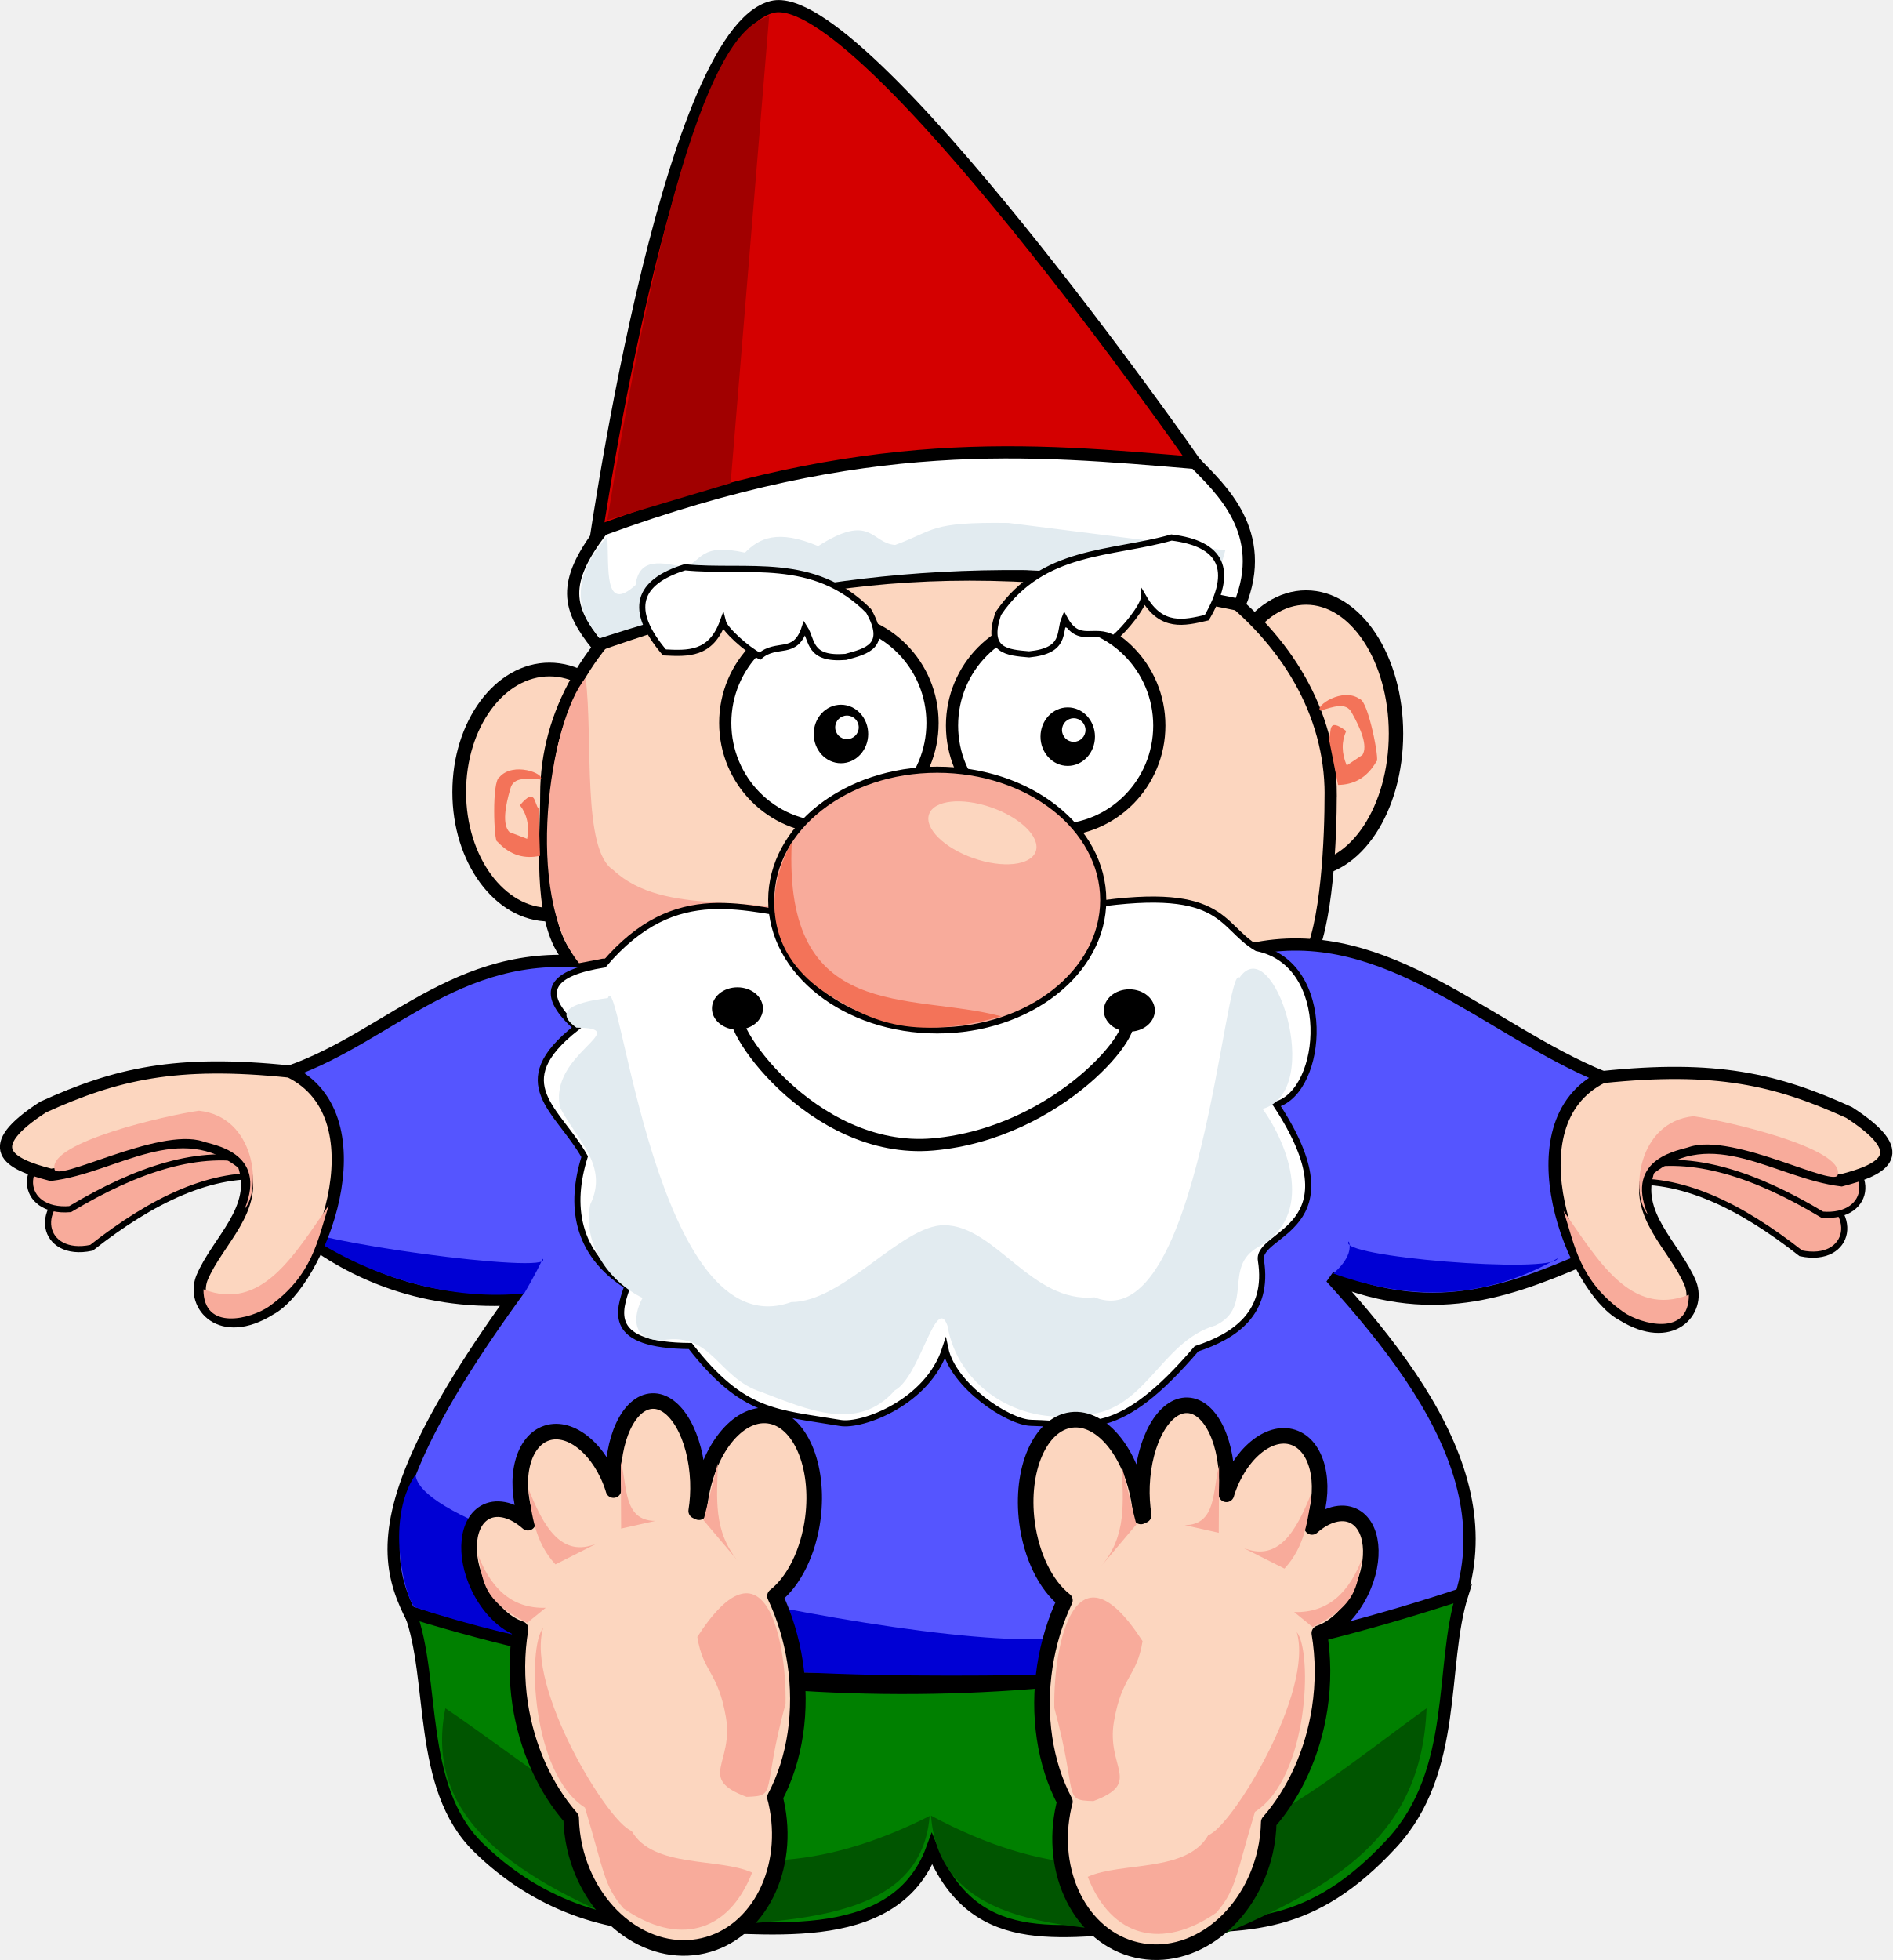
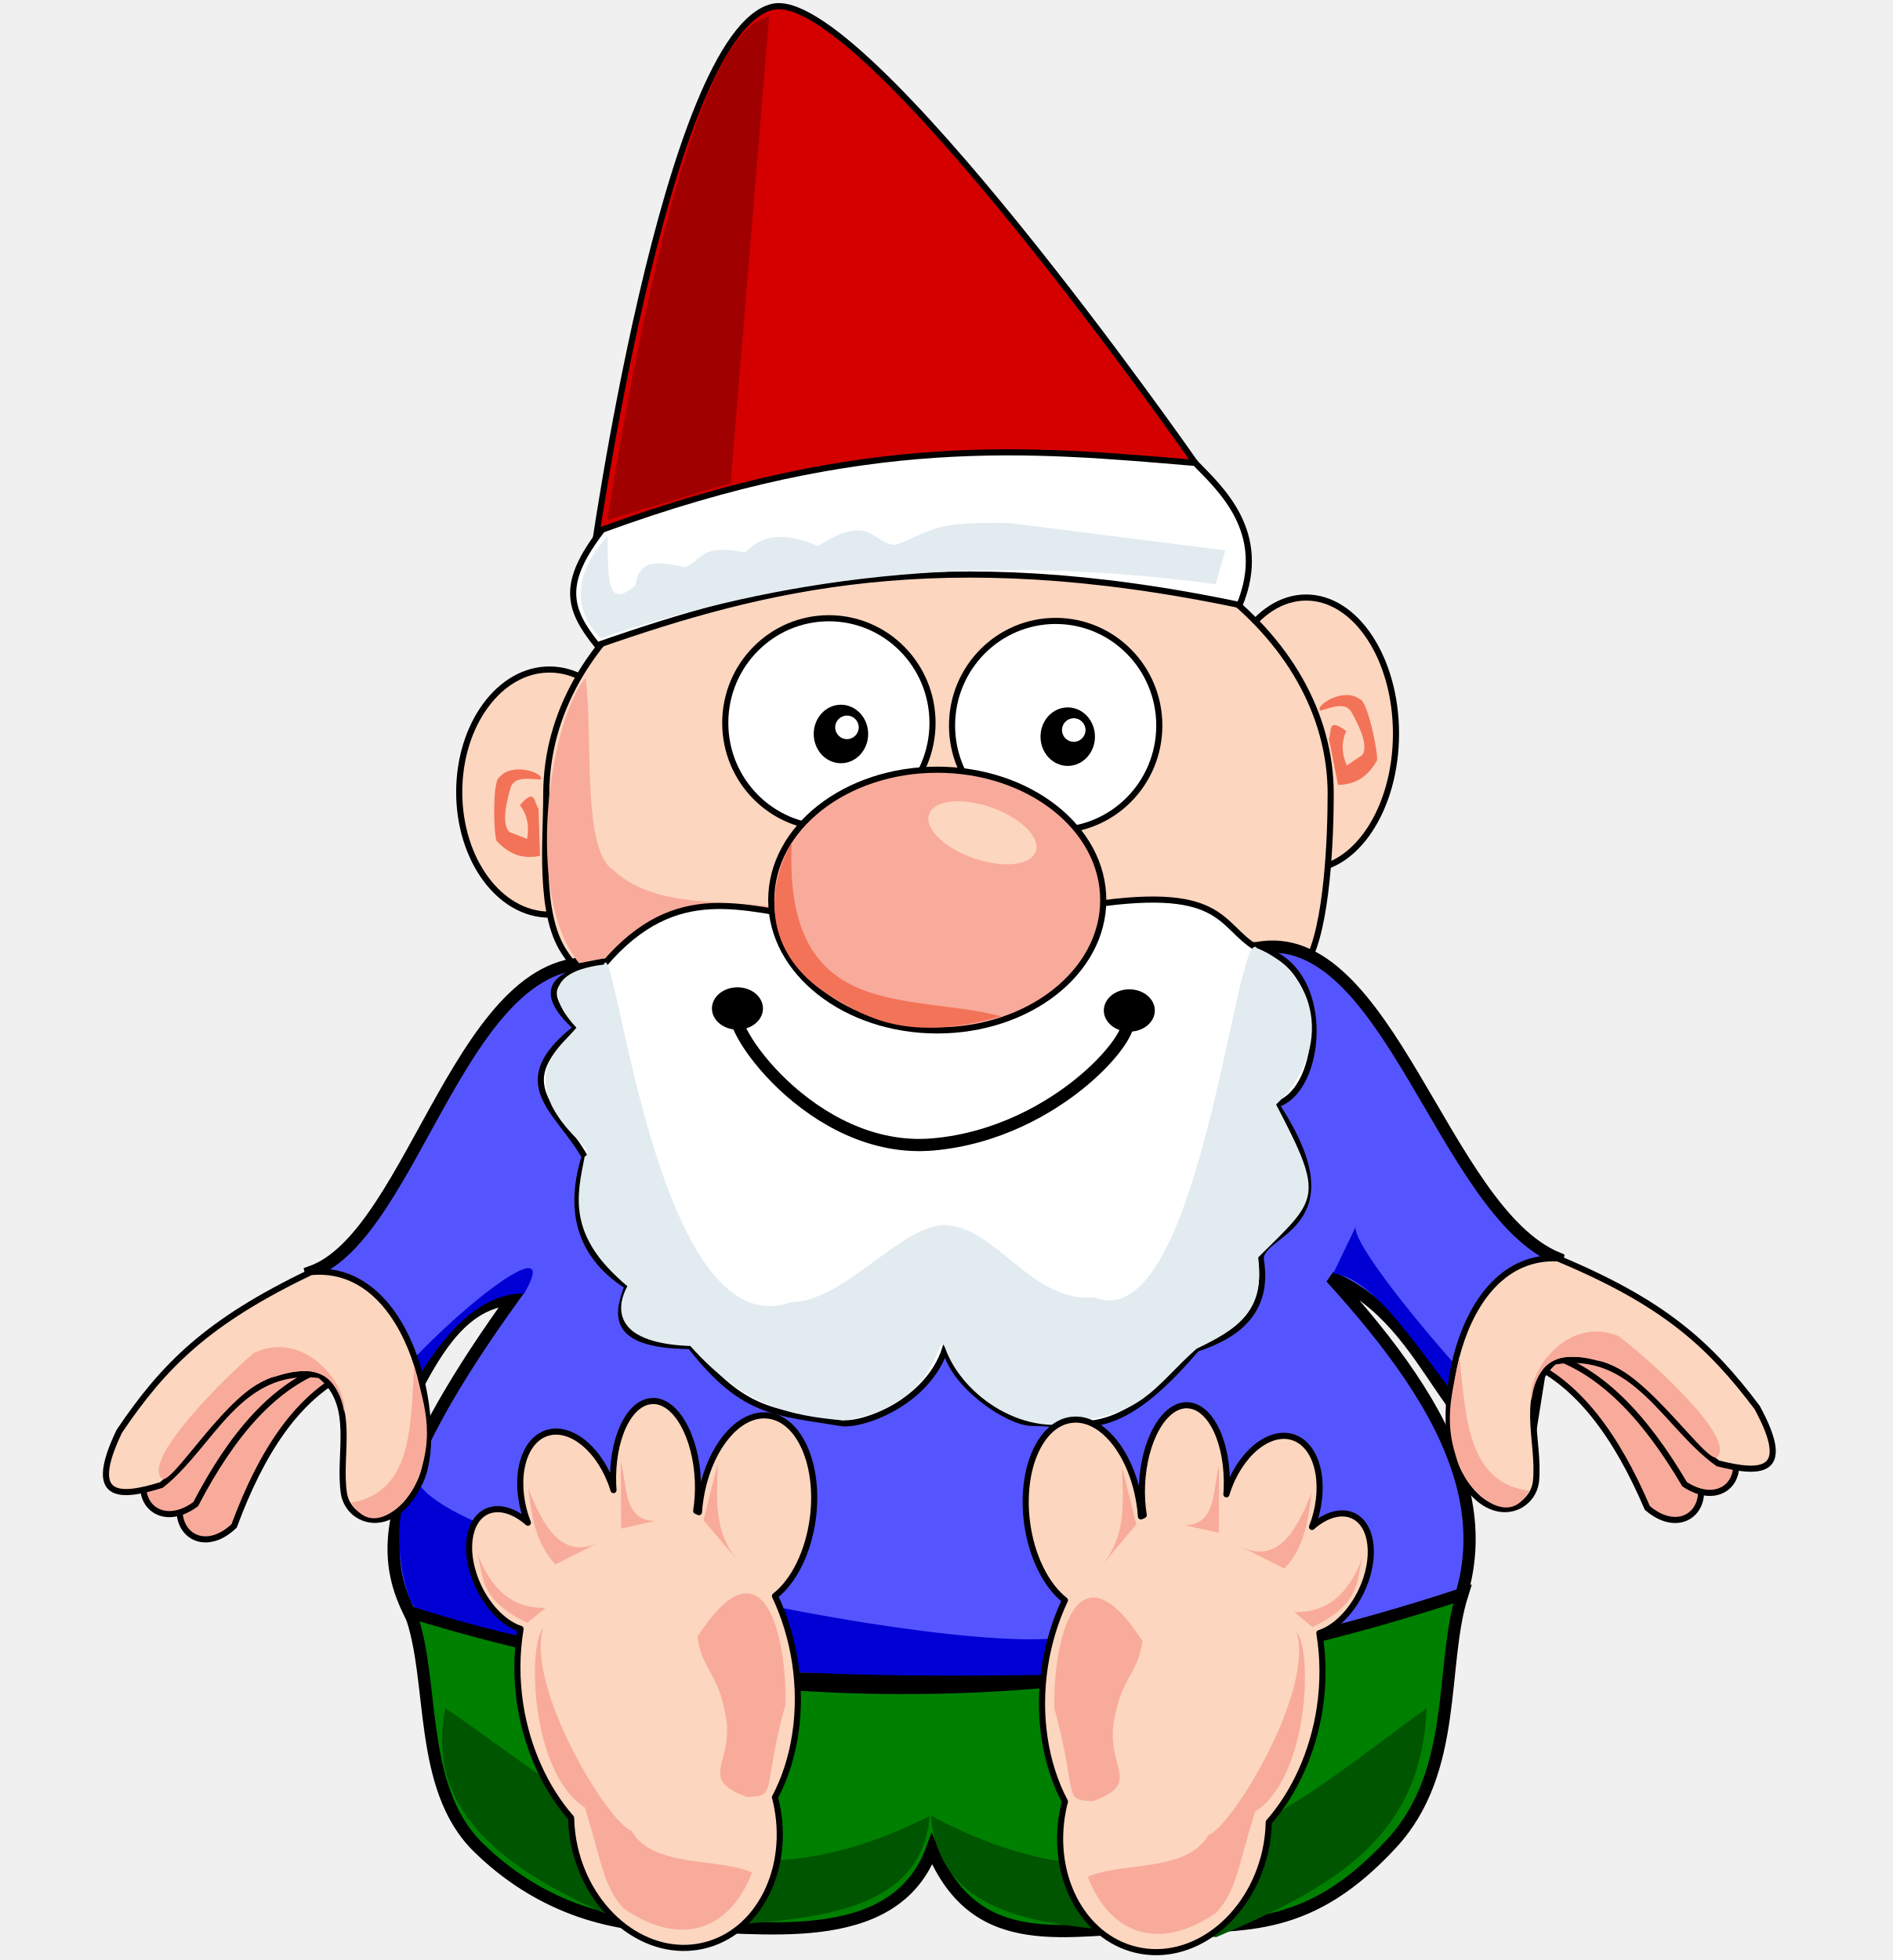
<svg xmlns="http://www.w3.org/2000/svg" width="310.155" height="321.189" viewBox="0 0 82.062 84.981" version="1.1" id="svg8260">
  <defs id="defs8254" />
  <g id="layer1" transform="translate(-8.639531,-8.823512)">
-     <ellipse ry="5.9" rx="3.897" cy="40.631" cx="65.281" id="ellipse7799" style="opacity:1;fill:#fcd6bf;fill-opacity:1;stroke:#000000;stroke-width:0.625;stroke-linecap:round;stroke-miterlimit:4;stroke-dasharray:none;stroke-dashoffset:0;stroke-opacity:1;paint-order:markers fill stroke" />
-     <ellipse style="opacity:1;fill:#fcd6bf;fill-opacity:1;stroke:#000000;stroke-width:0.594;stroke-linecap:round;stroke-miterlimit:4;stroke-dasharray:none;stroke-dashoffset:0;stroke-opacity:1;paint-order:markers fill stroke" id="ellipse7801" cx="-32.467" cy="43.166" rx="3.913" ry="5.314" transform="scale(-1,1)" />
-     <path style="opacity:1;fill:#fcd6bf;fill-opacity:1;stroke:#000000;stroke-width:0.529;stroke-linecap:round;stroke-miterlimit:4;stroke-dasharray:none;stroke-dashoffset:0;stroke-opacity:1;paint-order:markers fill stroke" d="m 66.346,43.256 c 0,1.787 -0.136,5.749 -1.025,7.291 -2.607,4.522 -8.979,5.427 -15.983,5.427 -6.718,0 -13.478,-1.663 -16.242,-5.892 -1.101,-1.684 -0.767,-4.826 -0.767,-6.827 0,-7.024 7.615,-12.719 17.009,-12.719 9.394,0 17.009,5.694 17.009,12.719 z" id="path7777" />
-     <g transform="matrix(0.1728334,0,0,0.1728334,-33.47933,11.88086)" id="g7753" style="stroke-width:3.062;stroke-miterlimit:4;stroke-dasharray:none">
-       <ellipse ry="26.257" rx="26.005" cy="163.66" cx="451.673" id="ellipse7749" style="opacity:1;fill:#ffffff;fill-opacity:1;stroke:#000000;stroke-width:3.062;stroke-linecap:round;stroke-miterlimit:4;stroke-dasharray:none;stroke-opacity:1" />
-       <ellipse ry="5.807" rx="5.302" cy="166.438" cx="454.702" id="ellipse7751" style="opacity:1;fill:#000000;fill-opacity:1;stroke:#000000;stroke-width:3.062;stroke-linecap:round;stroke-miterlimit:4;stroke-dasharray:none;stroke-opacity:1" />
-     </g>
+     <ellipse ry="5.9" rx="3.897" cy="40.631" cx="65.281" id="ellipse7799" style="opacity:1;fill:#fcd6bf;fill-opacity:1;stroke:#000000;stroke-width:0.265;stroke-linecap:round;stroke-miterlimit:4;stroke-dasharray:none;stroke-dashoffset:0;stroke-opacity:1;paint-order:markers fill stroke" />
+     <ellipse style="opacity:1;fill:#fcd6bf;fill-opacity:1;stroke:#000000;stroke-width:0.265;stroke-linecap:round;stroke-miterlimit:4;stroke-dasharray:none;stroke-dashoffset:0;stroke-opacity:1;paint-order:markers fill stroke" id="ellipse7801" cx="-32.467" cy="43.166" rx="3.913" ry="5.314" transform="scale(-1,1)" />
+     <path style="opacity:1;fill:#fcd6bf;fill-opacity:1;stroke:#000000;stroke-width:0.265;stroke-linecap:round;stroke-miterlimit:4;stroke-dasharray:none;stroke-dashoffset:0;stroke-opacity:1;paint-order:markers fill stroke" d="m 66.346,43.256 c 0,1.787 -0.136,5.749 -1.025,7.291 -2.607,4.522 -8.979,5.427 -15.983,5.427 -6.718,0 -13.478,-1.663 -16.242,-5.892 -1.101,-1.684 -0.767,-4.826 -0.767,-6.827 0,-7.024 7.615,-12.719 17.009,-12.719 9.394,0 17.009,5.694 17.009,12.719 z" id="path7777" />
+     <ellipse style="opacity:1;fill:#ffffff;fill-opacity:1;stroke:#000000;stroke-width:0.265;stroke-linecap:round;stroke-miterlimit:4;stroke-dasharray:none;stroke-opacity:1" id="ellipse7749" cx="44.585" cy="40.167" rx="4.494" ry="4.538" />
+     <ellipse style="opacity:1;fill:#000000;fill-opacity:1;stroke:#000000;stroke-width:0.529;stroke-linecap:round;stroke-miterlimit:4;stroke-dasharray:none;stroke-opacity:1" id="ellipse7751" cx="45.108" cy="40.647" rx="0.916" ry="1.004" />
    <ellipse ry="0.511" rx="0.51" cy="40.36" cx="45.369" id="ellipse7755" style="opacity:1;fill:#ffffff;fill-opacity:1;stroke:none;stroke-width:0.529;stroke-linecap:round;stroke-miterlimit:4;stroke-dasharray:none;stroke-opacity:1" />
-     <g id="g7767" transform="matrix(0.1728334,0,0,0.1728334,-23.64429,11.99657)" style="stroke-width:3.062;stroke-miterlimit:4;stroke-dasharray:none">
-       <ellipse style="opacity:1;fill:#ffffff;fill-opacity:1;stroke:#000000;stroke-width:3.062;stroke-linecap:round;stroke-miterlimit:4;stroke-dasharray:none;stroke-opacity:1" id="ellipse7763" cx="451.673" cy="163.66" rx="26.005" ry="26.257" />
-       <ellipse style="opacity:1;fill:#000000;fill-opacity:1;stroke:#000000;stroke-width:3.062;stroke-linecap:round;stroke-miterlimit:4;stroke-dasharray:none;stroke-opacity:1" id="ellipse7765" cx="454.702" cy="166.438" rx="5.302" ry="5.807" />
-     </g>
+     <ellipse ry="4.538" rx="4.494" cy="40.283" cx="54.42" id="ellipse7763" style="opacity:1;fill:#ffffff;fill-opacity:1;stroke:#000000;stroke-width:0.265;stroke-linecap:round;stroke-miterlimit:4;stroke-dasharray:none;stroke-opacity:1" />
+     <ellipse ry="1.004" rx="0.916" cy="40.763" cx="54.943" id="ellipse7765" style="opacity:1;fill:#000000;fill-opacity:1;stroke:#000000;stroke-width:0.529;stroke-linecap:round;stroke-miterlimit:4;stroke-dasharray:none;stroke-opacity:1" />
    <ellipse style="opacity:1;fill:#ffffff;fill-opacity:1;stroke:none;stroke-width:0.529;stroke-linecap:round;stroke-miterlimit:4;stroke-dasharray:none;stroke-opacity:1" id="ellipse7769" cx="55.204" cy="40.476" rx="0.51" ry="0.511" />
-     <path style="fill:#5555ff;fill-rule:evenodd;stroke:#000000;stroke-width:0.529;stroke-linecap:butt;stroke-linejoin:miter;stroke-miterlimit:4;stroke-dasharray:none;stroke-opacity:1" d="m 21.203,55.285 c 4.514,-1.591 7.519,-5.653 13.624,-4.64 l 28.319,-0.714 c 5.663,-1.063 10.033,3.56 14.992,5.592 l -0.297,7.675 c -3.414,1.475 -6.83,2.944 -11.482,1.011 5.172,5.687 8.513,11.431 3.629,17.432 l -42.121,-0.059 c -1.538,-3.781 -5.196,-5.054 2.975,-16.42 -4.115,0.218 -7.222,-1.295 -9.281,-2.975 z" id="path7803" />
+     <path style="fill:#5555ff;fill-rule:evenodd;stroke:#000000;stroke-width:0.529;stroke-linecap:butt;stroke-linejoin:miter;stroke-miterlimit:4;stroke-dasharray:none;stroke-opacity:1" d="M 22.121,63.977 C 26.635,62.386 28.722,49.632 34.827,50.644 l 28.319,-0.714 c 5.663,-1.063 8.087,11.419 13.046,13.452 l -1.233,7.753 c -3.414,1.475 -3.947,-4.994 -8.6,-6.926 5.172,5.687 8.513,11.431 3.629,17.432 l -42.121,-0.059 c -1.538,-3.781 -5.196,-5.054 2.975,-16.42 -4.115,0.218 -4.765,8.06 -6.824,6.38 z" id="path7803" />
    <path style="fill:#f8ab9b;fill-opacity:1;fill-rule:evenodd;stroke:none;stroke-width:0.529;stroke-linecap:butt;stroke-linejoin:miter;stroke-miterlimit:4;stroke-dasharray:none;stroke-opacity:1" d="m 34.037,38.212 c 0.331,2.714 -0.172,7.456 1.199,8.334 2.229,2.089 6.253,0.93 8.752,2.075 L 33.752,50.584 C 31.357,47.677 32.451,40.103 34.037,38.212 Z" id="path7840" />
    <path style="fill:#ffffff;fill-rule:evenodd;stroke:#000000;stroke-width:0.265;stroke-linecap:butt;stroke-linejoin:miter;stroke-miterlimit:4;stroke-dasharray:none;stroke-opacity:1" d="m 43.989,48.622 c -3.017,-0.323 -5.995,-1.707 -9.162,2.023 -2.167,0.346 -2.98,1.125 -1.19,2.737 -3.082,2.418 -0.794,3.548 0.357,5.592 -0.65,2.076 -0.411,4.179 1.853,5.617 -0.376,1.082 -0.925,2.569 2.728,2.593 2.307,2.956 3.708,2.865 6.508,3.336 0.948,0.16 3.801,-0.895 4.549,-3.23 0.34,1.615 2.725,3.198 3.715,3.223 2.495,0.062 3.798,0.743 7.18,-3.21 1.658,-0.546 3.16,-1.545 2.793,-3.835 -0.199,-1.24 4.221,-1.342 0.658,-6.755 2.087,-0.575 2.522,-6.101 -0.833,-6.782 C 61.462,48.944 61.785,47.08 55.412,48.146 Z" id="path7797" />
    <path style="fill:none;fill-rule:evenodd;stroke:#000000;stroke-width:0.529;stroke-linecap:round;stroke-linejoin:miter;stroke-miterlimit:4;stroke-dasharray:none;stroke-opacity:1" d="m 40.641,52.629 c -0.748,0.426 3.178,6.279 8.461,5.814 5.501,-0.484 9.189,-5.135 8.331,-5.511" id="path7783" />
    <ellipse style="opacity:1;fill:#000000;fill-opacity:1;stroke:none;stroke-width:0.529;stroke-linecap:round;stroke-miterlimit:4;stroke-dasharray:none;stroke-dashoffset:0;stroke-opacity:1;paint-order:markers fill stroke" id="path7785" cx="40.62" cy="52.549" rx="1.106" ry="0.918" />
    <ellipse ry="0.918" rx="1.106" cy="52.636" cx="57.614" id="ellipse7787" style="opacity:1;fill:#000000;fill-opacity:1;stroke:none;stroke-width:0.529;stroke-linecap:round;stroke-miterlimit:4;stroke-dasharray:none;stroke-dashoffset:0;stroke-opacity:1;paint-order:markers fill stroke" />
-     <path style="fill:#d40000;fill-rule:evenodd;stroke:#000000;stroke-width:0.529;stroke-linecap:butt;stroke-linejoin:miter;stroke-miterlimit:4;stroke-dasharray:none;stroke-opacity:1" d="m 34.31,33.305 c 0,0 3.173,-23.047 7.82,-24.183 3.889,-0.95 18.343,19.773 18.343,19.773 z" id="path7793" />
-     <path style="fill:#ffffff;fill-rule:evenodd;stroke:#000000;stroke-width:0.529;stroke-linecap:butt;stroke-linejoin:miter;stroke-miterlimit:4;stroke-dasharray:none;stroke-opacity:1" d="m 34.535,36.802 c 7.233,-2.529 14.859,-4.469 27.86,-1.748 1.298,-3.158 -0.867,-5.068 -1.923,-6.159 -7.165,-0.604 -14.236,-1.312 -25.714,2.893 -1.805,2.334 -1.486,3.44 -0.223,5.014 z" id="path7789" />
+     <path style="fill:#d40000;fill-rule:evenodd;stroke:#000000;stroke-width:0.265;stroke-linecap:butt;stroke-linejoin:miter;stroke-miterlimit:4;stroke-dasharray:none;stroke-opacity:1" d="m 34.31,33.305 c 0,0 3.173,-23.047 7.82,-24.183 3.889,-0.95 18.343,19.773 18.343,19.773 z" id="path7793" />
+     <path style="fill:#ffffff;fill-rule:evenodd;stroke:#000000;stroke-width:0.265;stroke-linecap:butt;stroke-linejoin:miter;stroke-miterlimit:4;stroke-dasharray:none;stroke-opacity:1" d="m 34.535,36.802 c 7.233,-2.529 14.859,-4.469 27.86,-1.748 1.298,-3.158 -0.867,-5.068 -1.923,-6.159 -7.165,-0.604 -14.236,-1.312 -25.714,2.893 -1.805,2.334 -1.486,3.44 -0.223,5.014 z" id="path7789" />
    <ellipse style="opacity:1;fill:#f8ab9b;fill-opacity:1;stroke:#000000;stroke-width:0.265;stroke-linecap:round;stroke-miterlimit:4;stroke-dasharray:none;stroke-dashoffset:0;stroke-opacity:1;paint-order:markers fill stroke" id="path7795" cx="49.284" cy="47.848" rx="7.199" ry="5.652" />
    <path style="fill:#008000;fill-rule:evenodd;stroke:#000000;stroke-width:0.529;stroke-linecap:butt;stroke-linejoin:miter;stroke-miterlimit:4;stroke-dasharray:none;stroke-opacity:1" d="m 26.421,78.719 c 1.102,2.919 0.296,7.584 2.949,10.192 2.513,2.471 5.616,3.514 8.792,3.427 3.177,-0.087 9.241,1.165 10.896,-3.343 1.933,4.7 5.975,3.397 9.84,3.37 3.865,-0.027 6.613,0.158 10.101,-3.622 2.912,-3.155 2.073,-7.71 3.061,-10.809 -14.533,4.811 -29.648,5.724 -45.638,0.785 z" id="path7814" />
    <path style="fill:#005500;fill-rule:evenodd;stroke:none;stroke-width:0.529;stroke-linecap:butt;stroke-linejoin:miter;stroke-miterlimit:4;stroke-dasharray:none;stroke-opacity:1" d="m 27.955,82.89 c 5.941,4.009 11.191,9.615 21.001,4.67 -0.411,4.972 -6.891,4.508 -12.375,4.938 -5.372,-2.124 -9.616,-4.735 -8.627,-9.608 z" id="path8025" />
    <path id="path8068" d="M 55.864,79.356 C 54.698,81.641 26.916,76.217 26.659,72.756 c -1.406,2.082 -0.349,5.635 -0.009,5.76 9.687,3.207 20.503,2.999 27.382,2.929 1.994,-0.02 0.266,-1.327 1.832,-2.089 z" style="fill:#0000d4;fill-rule:evenodd;stroke:none;stroke-width:0.529;stroke-linecap:butt;stroke-linejoin:miter;stroke-miterlimit:4;stroke-dasharray:none;stroke-opacity:1" />
    <path id="path8062" d="m 70.505,82.89 c -5.941,4.276 -11.682,9.928 -21.492,4.654 0.411,5.303 6.891,4.808 12.375,5.267 5.132,-2.187 8.897,-4.33 9.117,-9.921 z" style="fill:#005500;fill-rule:evenodd;stroke:none;stroke-width:0.529;stroke-linecap:butt;stroke-linejoin:miter;stroke-miterlimit:4;stroke-dasharray:none;stroke-opacity:1" />
-     <path style="fill:#e2ebf0;fill-opacity:1;fill-rule:evenodd;stroke:none;stroke-width:0.529;stroke-linecap:butt;stroke-linejoin:miter;stroke-miterlimit:4;stroke-dasharray:none;stroke-opacity:1" d="m 56.102,65.072 c -2.729,0.267 -4.277,-3.105 -6.511,-3.127 -1.851,-0.018 -4.37,3.332 -6.638,3.334 -5.889,2.125 -7.443,-14.708 -7.953,-13.181 -0.614,0.077 -2.684,0.351 -1.363,1.282 2.554,0.018 -1.246,1.132 -0.703,3.478 0.719,1.389 2.116,2.503 1.304,4.184 -0.339,1.707 0.77,3.319 2.266,4.057 -0.428,0.771 -0.488,1.892 0.879,1.832 2.152,-0.36 2.389,1.656 4.278,2.248 2.022,0.774 4.188,1.747 5.783,-0.073 1.096,-0.582 1.788,-4.21 2.286,-2.798 0.437,2.611 3.068,4.317 5.758,3.863 2.8,0.007 3.427,-3.176 5.862,-3.88 1.681,-0.806 0.305,-2.531 1.852,-3.399 2.475,-1.344 1.317,-4.428 0.193,-5.988 2.756,-0.791 0.437,-7.79 -1.006,-5.689 -0.652,-0.684 -1.708,15.698 -6.287,13.856 z" id="path7834" />
+     <path style="fill:#e2ebf0;fill-opacity:1;fill-rule:evenodd;stroke:none;stroke-width:0.529;stroke-linecap:butt;stroke-linejoin:miter;stroke-miterlimit:4;stroke-dasharray:none;stroke-opacity:1" d="m 56.102,65.072 c -2.729,0.267 -4.277,-3.105 -6.511,-3.127 -1.851,-0.018 -4.37,3.332 -6.638,3.334 -5.889,2.125 -7.616,-16.162 -8.126,-14.635 -0.614,0.077 -3.338,0.435 -1.19,2.737 -0.658,0.797 -1.907,1.581 -1.058,3.407 0.719,1.389 1.92,1.898 1.415,2.185 -0.339,1.707 -0.777,3.414 1.853,5.617 -0.428,0.771 -0.812,2.464 2.728,2.593 2.365,2.641 4.338,3.011 6.605,3.225 4.33,-0.545 4.079,-4.131 4.453,-3.12 0.744,2.068 3.496,3.975 6.068,3.097 2.611,-0.347 3.172,-1.623 4.828,-3.083 1.681,-0.806 2.969,-1.58 2.674,-3.96 2.593,-2.573 2.917,-2.542 0.777,-6.629 2.522,-2.394 1.779,-5.743 -0.833,-6.782 -0.911,-1.202 -2.464,16.984 -7.044,15.142 z" id="path7834" />
    <ellipse style="opacity:1;fill:#fcd6bf;fill-opacity:1;stroke:none;stroke-width:0.529;stroke-linecap:round;stroke-miterlimit:4;stroke-dasharray:none;stroke-dashoffset:0;stroke-opacity:1;paint-order:markers fill stroke" id="path7842" cx="63.178" cy="25.56" rx="2.45" ry="1.167" transform="rotate(19.21907)" />
-     <path style="fill:#0000d4;fill-rule:evenodd;stroke:none;stroke-width:0.529;stroke-linecap:butt;stroke-linejoin:miter;stroke-miterlimit:4;stroke-dasharray:none;stroke-opacity:1" d="m 21.27,61.898 c 0.147,0.72 11.483,2.223 10.905,1.501 -0.297,0.654 -0.803,1.502 -0.803,1.502 -2.946,0.304 -6.648,-0.493 -10.102,-3.003 z" id="path8064" />
-     <path id="path8066" d="m 76.192,63.382 c -0.226,0.699 -9.712,-0.08 -9.057,-0.733 0.222,0.684 -0.679,1.389 -0.679,1.389 2.623,0.936 6.011,1.463 9.736,-0.657 z" style="fill:#0000d4;fill-rule:evenodd;stroke:none;stroke-width:0.529;stroke-linecap:butt;stroke-linejoin:miter;stroke-miterlimit:4;stroke-dasharray:none;stroke-opacity:1" />
+     <path style="fill:#0000d4;fill-rule:evenodd;stroke:none;stroke-width:0.529;stroke-linecap:butt;stroke-linejoin:miter;stroke-miterlimit:4;stroke-dasharray:none;stroke-opacity:1" d="m 24.017,71.541 c 0.141,-2.503 9.703,-10.659 7.355,-6.639 -4.449,0.021 -6.264,8.96 -7.355,6.639 z" id="path8064" />
+     <path id="path8066" d="m 74.959,71.135 c -0.935,-0.246 -8.148,-8.541 -7.493,-9.194 l -1.01,2.098 c 3.064,0.335 6.549,9.269 8.503,7.096 z" style="fill:#0000d4;fill-rule:evenodd;stroke:none;stroke-width:0.529;stroke-linecap:butt;stroke-linejoin:miter;stroke-miterlimit:4;stroke-dasharray:none;stroke-opacity:1" />
    <path style="fill:#e2ebf0;fill-opacity:1;fill-rule:evenodd;stroke:none;stroke-width:0.265px;stroke-linecap:butt;stroke-linejoin:miter;stroke-opacity:1" d="m 34.976,32.088 c -1.589,1.749 -1.389,3.311 -0.293,4.4 6.628,-2.158 14.836,-3.93 26.676,-2.334 l 0.418,-1.47 -9.405,-1.186 c -3.449,-0.047 -3.168,0.316 -4.911,0.953 -1.045,-0.066 -1.031,-1.424 -3.341,0.05 -1.759,-0.742 -2.56,-0.34 -3.174,0.284 -1.94,-0.431 -1.857,0.351 -2.606,0.635 -0.976,-0.2 -1.985,-0.46 -2.138,0.768 -1.389,1.261 -1.146,-0.743 -1.226,-2.099 z" id="path1007" />
-     <path style="fill:#ffffff;fill-rule:evenodd;stroke:#000000;stroke-width:0.265;stroke-linecap:butt;stroke-linejoin:miter;stroke-miterlimit:4;stroke-dasharray:none;stroke-opacity:1" d="m 51.939,35.413 c 1.926,-2.805 4.885,-2.539 7.504,-3.284 2.151,0.266 2.744,1.379 1.53,3.475 -0.98,0.229 -1.962,0.467 -2.73,-0.857 -0.022,0.351 -0.803,1.355 -1.314,1.754 -0.839,-0.502 -1.498,0.3 -2.126,-0.858 -0.248,0.602 0.084,1.391 -1.533,1.552 -0.937,-0.083 -1.913,-0.126 -1.331,-1.783 z" id="path858" />
-     <path id="path860" d="m 46.309,35.313 c -2.395,-2.417 -5.259,-1.628 -7.969,-1.894 -2.069,0.645 -2.454,1.846 -0.886,3.692 1.005,0.05 2.013,0.11 2.533,-1.329 0.084,0.342 1.032,1.19 1.606,1.492 0.736,-0.643 1.528,0.029 1.939,-1.223 0.351,0.548 0.165,1.384 1.785,1.254 0.907,-0.249 1.86,-0.464 0.992,-1.992 z" style="fill:#ffffff;fill-rule:evenodd;stroke:#000000;stroke-width:0.265;stroke-linecap:butt;stroke-linejoin:miter;stroke-miterlimit:4;stroke-dasharray:none;stroke-opacity:1" />
-     <g id="g925" transform="translate(-15.96404,-1.197361)">
-       <path style="fill:#f8ab9b;fill-opacity:1;fill-rule:evenodd;stroke:#000000;stroke-width:0.265px;stroke-linecap:butt;stroke-linejoin:miter;stroke-opacity:1" d="m 95.936,59.797 7.134,1.765 c 2.316,0.905 1.795,3.259 -0.372,2.798 -2.648,-2.081 -5.244,-3.339 -7.743,-3.071 z" id="path916" />
-       <path id="path914" d="m 96.341,59.009 7.3,0.852 c 2.412,0.606 2.191,3.007 -0.017,2.823 -2.89,-1.731 -5.623,-2.652 -8.068,-2.071 z" style="fill:#f8ab9b;fill-opacity:1;fill-rule:evenodd;stroke:#000000;stroke-width:0.265px;stroke-linecap:butt;stroke-linejoin:miter;stroke-opacity:1" />
-       <path id="path912" d="m 94.954,67.027 c -2.12,-1.138 -4.936,-8.301 -0.852,-10.307 4.931,-0.514 7.533,0.102 10.691,1.537 2.728,1.764 1.564,2.453 -0.334,2.94 -2.784,-0.337 -5.568,-2.698 -8.352,-0.468 -0.704,1.947 1.126,3.314 1.804,4.944 0.459,1.19 -0.818,2.686 -2.957,1.353 z" style="fill:#fcd6bf;fill-opacity:1;fill-rule:evenodd;stroke:#000000;stroke-width:0.529;stroke-linecap:butt;stroke-linejoin:miter;stroke-miterlimit:4;stroke-dasharray:none;stroke-opacity:1" />
-       <path style="fill:#f8ab9b;fill-opacity:1;fill-rule:evenodd;stroke:none;stroke-width:0.226;stroke-linecap:butt;stroke-linejoin:miter;stroke-miterlimit:4;stroke-dasharray:none;stroke-opacity:1" d="m 96.056,62.675 c -1.023,-2.503 1.456,-2.782 1.818,-2.929 1.931,-0.623 6.413,1.855 6.43,1.188 0.23,-1.153 -4.849,-2.316 -6.263,-2.516 -2.445,0.255 -2.734,3.378 -1.985,4.257 z" id="path7850" />
-       <path id="path918" d="m 92.409,62.522 c 1.505,2.154 2.909,4.617 5.433,3.638 0.012,1.846 -2.079,1.273 -2.835,0.749 -1.912,-1.355 -2.119,-2.907 -2.598,-4.387 z" style="fill:#f8ab9b;fill-opacity:1;fill-rule:evenodd;stroke:none;stroke-width:0.265px;stroke-linecap:butt;stroke-linejoin:miter;stroke-opacity:1" />
+     <g id="g7381">
+       <path style="fill:#f8ab9b;fill-opacity:1;fill-rule:evenodd;stroke:#000000;stroke-width:0.265px;stroke-linecap:butt;stroke-linejoin:miter;stroke-opacity:1" d="m 76.328,66.962 5.418,4.966 c 1.6,1.904 0.015,3.72 -1.667,2.278 C 78.751,71.11 77.075,68.763 74.753,67.802 Z" id="path916" />
+       <path id="path914" d="m 77.061,66.463 6,4.244 c 1.827,1.687 0.483,3.689 -1.367,2.47 -1.708,-2.904 -3.667,-5.021 -6.091,-5.682 z" style="fill:#f8ab9b;fill-opacity:1;fill-rule:evenodd;stroke:#000000;stroke-width:0.265px;stroke-linecap:butt;stroke-linejoin:miter;stroke-opacity:1" />
+       <path id="path912" d="m 72.004,72.838 c -1.317,-2.014 -0.358,-9.651 4.188,-9.456 4.575,1.911 6.564,3.697 8.649,6.469 1.55,2.855 0.198,2.903 -1.701,2.421 -2.283,-1.629 -3.596,-5.035 -7.108,-4.41 -1.55,1.372 -0.599,3.448 -0.784,5.205 -0.166,1.264 -2.005,1.966 -3.244,-0.228 z" style="fill:#fcd6bf;fill-opacity:1;fill-rule:evenodd;stroke:#000000;stroke-width:0.265;stroke-linecap:butt;stroke-linejoin:miter;stroke-miterlimit:4;stroke-dasharray:none;stroke-opacity:1" />
+       <path style="fill:#f8ab9b;fill-opacity:1;fill-rule:evenodd;stroke:none;stroke-width:0.226;stroke-linecap:butt;stroke-linejoin:miter;stroke-miterlimit:4;stroke-dasharray:none;stroke-opacity:1" d="m 75.055,69.545 c 0.301,-2.687 2.61,-1.745 2.998,-1.701 1.994,0.378 4.742,4.7 5.076,4.122 0.754,-0.902 -3.148,-4.355 -4.293,-5.208 -2.269,-0.947 -4.018,1.657 -3.781,2.787 z" id="path7850" />
+       <path id="path918" d="m 71.927,67.664 c 0.29,2.612 0.343,5.447 3.028,5.796 -0.874,1.626 -2.435,0.122 -2.848,-0.7 -1.029,-2.105 -0.468,-3.567 -0.18,-5.096 z" style="fill:#f8ab9b;fill-opacity:1;fill-rule:evenodd;stroke:none;stroke-width:0.265px;stroke-linecap:butt;stroke-linejoin:miter;stroke-opacity:1" />
    </g>
-     <g transform="matrix(-1,0,0,1,115.305,-1.435336)" id="g937">
-       <path id="path927" d="m 95.936,59.797 7.134,1.765 c 2.316,0.905 1.795,3.259 -0.372,2.798 -2.648,-2.081 -5.244,-3.339 -7.743,-3.071 z" style="fill:#f8ab9b;fill-opacity:1;fill-rule:evenodd;stroke:#000000;stroke-width:0.265px;stroke-linecap:butt;stroke-linejoin:miter;stroke-opacity:1" />
-       <path style="fill:#f8ab9b;fill-opacity:1;fill-rule:evenodd;stroke:#000000;stroke-width:0.265px;stroke-linecap:butt;stroke-linejoin:miter;stroke-opacity:1" d="m 96.341,59.009 7.3,0.852 c 2.412,0.606 2.191,3.007 -0.017,2.823 -2.89,-1.731 -5.623,-2.652 -8.068,-2.071 z" id="path929" />
-       <path style="fill:#fcd6bf;fill-opacity:1;fill-rule:evenodd;stroke:#000000;stroke-width:0.529;stroke-linecap:butt;stroke-linejoin:miter;stroke-miterlimit:4;stroke-dasharray:none;stroke-opacity:1" d="m 94.954,67.027 c -2.12,-1.138 -4.936,-8.301 -0.852,-10.307 4.931,-0.514 7.533,0.102 10.691,1.537 2.728,1.764 1.564,2.453 -0.334,2.94 -2.784,-0.337 -5.568,-2.698 -8.352,-0.468 -0.704,1.947 1.126,3.314 1.804,4.944 0.459,1.19 -0.818,2.686 -2.957,1.353 z" id="path931" />
-       <path id="path933" d="m 96.056,62.675 c -1.023,-2.503 1.456,-2.782 1.818,-2.929 1.931,-0.623 6.413,1.855 6.43,1.188 0.23,-1.153 -4.849,-2.316 -6.263,-2.516 -2.445,0.255 -2.734,3.378 -1.985,4.257 z" style="fill:#f8ab9b;fill-opacity:1;fill-rule:evenodd;stroke:none;stroke-width:0.226;stroke-linecap:butt;stroke-linejoin:miter;stroke-miterlimit:4;stroke-dasharray:none;stroke-opacity:1" />
-       <path style="fill:#f8ab9b;fill-opacity:1;fill-rule:evenodd;stroke:none;stroke-width:0.265px;stroke-linecap:butt;stroke-linejoin:miter;stroke-opacity:1" d="m 92.409,62.522 c 1.505,2.154 2.909,4.617 5.433,3.638 0.012,1.846 -2.079,1.273 -2.835,0.749 -1.912,-1.355 -2.119,-2.907 -2.598,-4.387 z" id="path935" />
+     <g id="g7393">
+       <path id="path927" d="m 22.168,67.559 -5.157,5.236 c -1.501,1.983 0.175,3.716 1.781,2.19 1.168,-3.159 2.723,-5.589 4.992,-6.668 z" style="fill:#f8ab9b;fill-opacity:1;fill-rule:evenodd;stroke:#000000;stroke-width:0.265px;stroke-linecap:butt;stroke-linejoin:miter;stroke-opacity:1" />
+       <path style="fill:#f8ab9b;fill-opacity:1;fill-rule:evenodd;stroke:#000000;stroke-width:0.265px;stroke-linecap:butt;stroke-linejoin:miter;stroke-opacity:1" d="m 21.41,67.099 -5.776,4.545 c -1.739,1.778 -0.294,3.708 1.491,2.397 1.557,-2.987 3.405,-5.202 5.793,-5.986 z" id="path929" />
+       <path style="fill:#fcd6bf;fill-opacity:1;fill-rule:evenodd;stroke:#000000;stroke-width:0.265;stroke-linecap:butt;stroke-linejoin:miter;stroke-miterlimit:4;stroke-dasharray:none;stroke-opacity:1" d="m 26.786,73.207 c 1.212,-2.079 -0.136,-9.657 -4.666,-9.229 -4.472,2.142 -6.366,4.028 -8.307,6.902 -1.402,2.93 -0.049,2.909 1.823,2.331 2.197,-1.743 3.334,-5.212 6.873,-4.768 1.618,1.291 0.774,3.413 1.049,5.158 0.231,1.254 2.103,1.861 3.228,-0.394 z" id="path931" />
+       <path id="path933" d="m 23.571,70.074 c -0.438,-2.669 -2.696,-1.609 -3.081,-1.545 -1.972,0.479 -4.495,4.936 -4.859,4.376 -0.799,-0.862 2.921,-4.51 4.021,-5.42 2.218,-1.062 4.097,1.449 3.919,2.59 z" style="fill:#f8ab9b;fill-opacity:1;fill-rule:evenodd;stroke:none;stroke-width:0.226;stroke-linecap:butt;stroke-linejoin:miter;stroke-miterlimit:4;stroke-dasharray:none;stroke-opacity:1" />
+       <path style="fill:#f8ab9b;fill-opacity:1;fill-rule:evenodd;stroke:none;stroke-width:0.265px;stroke-linecap:butt;stroke-linejoin:miter;stroke-opacity:1" d="m 26.599,68.036 c -0.156,2.623 -0.064,5.457 -2.727,5.943 0.956,1.579 2.438,-0.003 2.808,-0.845 0.92,-2.155 0.285,-3.586 -0.081,-5.098 z" id="path935" />
    </g>
-     <g id="g969" transform="matrix(1.276204,0,0,1.276204,9.414363,-27.6794)">
-       <path id="path939" transform="matrix(0.2645833,0,0,0.2645833,12.38447,8.823512)" d="m 34.668,254.658 a 10.536,5.446 87.706 0 0 -5.021,10.744 10.536,5.446 87.706 0 0 0.041,0.689 9.375,5.893 72.098 0 0 -0.062,-0.219 9.375,5.893 72.098 0 0 -8.488,-7.109 9.375,5.893 72.098 0 0 -2.727,10.732 9.375,5.893 72.098 0 0 0.283,0.783 8.304,5.089 64.42 0 0 -5.314,-1.424 8.304,5.089 64.42 0 0 -1.006,9.688 8.304,5.089 64.42 0 0 5.379,5.373 23.839,17.857 81.288 0 0 -0.047,9.688 23.839,17.857 81.288 0 0 6.543,14.586 15.982,13.259 77.093 0 0 0.463,3.797 15.982,13.259 77.093 0 0 16.492,12.617 15.982,13.259 77.093 0 0 9.355,-18.541 15.982,13.259 77.093 0 0 -0.133,-0.51 23.839,17.857 81.288 0 0 2.582,-17.357 23.839,17.857 81.288 0 0 -2.58,-8.496 7.321,12.321 7.346 0 0 4.869,-10.006 7.321,12.321 7.346 0 0 -5.686,-13.156 7.321,12.321 7.346 0 0 -8.838,11.283 7.321,12.321 7.346 0 0 -0.105,1.113 23.839,17.857 81.288 0 0 -0.357,-0.162 10.536,5.446 87.706 0 0 0.221,-3.805 10.536,5.446 87.706 0 0 -5.863,-10.309 z" style="opacity:1;fill:#fcd6bf;fill-opacity:1;stroke:#000000;stroke-width:2;stroke-linecap:square;stroke-linejoin:round;stroke-miterlimit:4;stroke-dasharray:none;stroke-dashoffset:0;stroke-opacity:1;paint-order:normal" />
-       <path style="fill:#f8ab9b;fill-opacity:1;fill-rule:evenodd;stroke:none;stroke-width:0.239;stroke-linecap:butt;stroke-linejoin:miter;stroke-miterlimit:4;stroke-dasharray:none;stroke-opacity:1" d="m 17.849,83.908 c -0.592,2.021 2.199,6.617 3.007,6.898 0.724,1.279 2.967,0.899 4.095,1.416 -0.815,2.076 -2.534,2.491 -4.37,1.218 -0.673,-0.776 -0.654,-1.241 -1.312,-3.426 -1.83,-1.166 -1.963,-5.449 -1.42,-6.106 z" id="path7844" />
-       <path id="path952" d="m 24.761,89.65 c -1.687,-0.631 -0.428,-1.134 -0.701,-2.706 -0.272,-1.573 -0.774,-1.503 -0.972,-2.729 2.271,-3.516 3.036,0.038 2.999,2.271 -0.83,3.031 -0.25,3.131 -1.326,3.163 z" style="fill:#f8ab9b;fill-opacity:1;fill-rule:evenodd;stroke:none;stroke-width:0.239;stroke-linecap:butt;stroke-linejoin:miter;stroke-miterlimit:4;stroke-dasharray:none;stroke-opacity:1" />
-       <path id="path954" d="m 17.31,83.735 0.626,-0.508 c -1.189,0.033 -1.892,-0.705 -2.327,-1.866 0.231,0.785 0.018,1.56 1.701,2.374 z" style="fill:#f8ab9b;fill-opacity:1;fill-rule:evenodd;stroke:none;stroke-width:0.265px;stroke-linecap:butt;stroke-linejoin:miter;stroke-opacity:1" />
-       <path style="fill:#f8ab9b;fill-opacity:1;fill-rule:evenodd;stroke:none;stroke-width:0.265px;stroke-linecap:butt;stroke-linejoin:miter;stroke-opacity:1" d="m 18.267,81.751 1.406,-0.709 c -1.202,0.502 -1.809,-0.566 -2.327,-1.866 0.115,0.909 0.223,1.82 0.921,2.575 z" id="path956" />
-       <path id="path958" d="m 20.499,80.534 1.158,-0.26 c -1.101,-0.01 -0.939,-1.198 -1.169,-2.02 z" style="fill:#f8ab9b;fill-opacity:1;fill-rule:evenodd;stroke:none;stroke-width:0.265px;stroke-linecap:butt;stroke-linejoin:miter;stroke-opacity:1" />
-       <path style="fill:#f8ab9b;fill-opacity:1;fill-rule:evenodd;stroke:none;stroke-width:0.265px;stroke-linecap:butt;stroke-linejoin:miter;stroke-opacity:1" d="m 23.299,80.251 1.217,1.441 c -0.919,-1.061 -0.749,-2.227 -0.732,-3.378 z" id="path960" />
+     <g id="g7369">
+       <path id="path939" d="m 36.926,69.57 a 3.558,1.839 87.706 0 0 -1.696,3.628 3.558,1.839 87.706 0 0 0.014,0.233 3.166,1.99 72.098 0 0 -0.021,-0.074 3.166,1.99 72.098 0 0 -2.866,-2.401 3.166,1.99 72.098 0 0 -0.921,3.624 3.166,1.99 72.098 0 0 0.096,0.264 2.804,1.718 64.42 0 0 -1.794,-0.481 2.804,1.718 64.42 0 0 -0.34,3.271 2.804,1.718 64.42 0 0 1.816,1.814 8.05,6.03 81.288 0 0 -0.016,3.271 8.05,6.03 81.288 0 0 2.209,4.925 5.397,4.477 77.093 0 0 0.156,1.282 5.397,4.477 77.093 0 0 5.569,4.26 5.397,4.477 77.093 0 0 3.159,-6.261 5.397,4.477 77.093 0 0 -0.045,-0.172 8.05,6.03 81.288 0 0 0.872,-5.861 8.05,6.03 81.288 0 0 -0.871,-2.869 2.472,4.16 7.346 0 0 1.644,-3.379 2.472,4.16 7.346 0 0 -1.92,-4.442 2.472,4.16 7.346 0 0 -2.984,3.81 2.472,4.16 7.346 0 0 -0.036,0.376 8.05,6.03 81.288 0 0 -0.121,-0.055 3.558,1.839 87.706 0 0 0.075,-1.285 3.558,1.839 87.706 0 0 -1.98,-3.481 z" style="opacity:1;fill:#fcd6bf;fill-opacity:1;stroke:#000000;stroke-width:0.265;stroke-linecap:square;stroke-linejoin:round;stroke-miterlimit:4;stroke-dasharray:none;stroke-dashoffset:0;stroke-opacity:1;paint-order:normal" />
+       <path style="fill:#f8ab9b;fill-opacity:1;fill-rule:evenodd;stroke:none;stroke-width:0.305;stroke-linecap:butt;stroke-linejoin:miter;stroke-miterlimit:4;stroke-dasharray:none;stroke-opacity:1" d="m 32.193,79.404 c -0.755,2.579 2.807,8.445 3.837,8.803 0.924,1.632 3.786,1.147 5.227,1.807 -1.041,2.649 -3.234,3.179 -5.577,1.554 -0.858,-0.99 -0.835,-1.583 -1.674,-4.372 -2.335,-1.489 -2.505,-6.954 -1.812,-7.793 z" id="path7844" />
+       <path id="path952" d="m 41.015,86.732 c -2.153,-0.806 -0.547,-1.447 -0.894,-3.454 -0.348,-2.007 -0.988,-1.918 -1.24,-3.482 2.898,-4.487 3.875,0.048 3.827,2.899 -1.059,3.869 -0.318,3.996 -1.693,4.037 z" style="fill:#f8ab9b;fill-opacity:1;fill-rule:evenodd;stroke:none;stroke-width:0.305;stroke-linecap:butt;stroke-linejoin:miter;stroke-miterlimit:4;stroke-dasharray:none;stroke-opacity:1" />
+       <path id="path954" d="m 31.505,79.184 0.799,-0.648 c -1.518,0.042 -2.415,-0.899 -2.97,-2.382 0.295,1.001 0.024,1.991 2.171,3.03 z" style="fill:#f8ab9b;fill-opacity:1;fill-rule:evenodd;stroke:none;stroke-width:0.338px;stroke-linecap:butt;stroke-linejoin:miter;stroke-opacity:1" />
+       <path style="fill:#f8ab9b;fill-opacity:1;fill-rule:evenodd;stroke:none;stroke-width:0.338px;stroke-linecap:butt;stroke-linejoin:miter;stroke-opacity:1" d="m 32.726,76.652 1.794,-0.904 c -1.534,0.641 -2.308,-0.722 -2.97,-2.382 0.147,1.16 0.284,2.322 1.176,3.286 z" id="path956" />
+       <path id="path958" d="m 35.575,75.099 1.477,-0.332 c -1.404,-0.013 -1.198,-1.529 -1.492,-2.578 z" style="fill:#f8ab9b;fill-opacity:1;fill-rule:evenodd;stroke:none;stroke-width:0.338px;stroke-linecap:butt;stroke-linejoin:miter;stroke-opacity:1" />
+       <path style="fill:#f8ab9b;fill-opacity:1;fill-rule:evenodd;stroke:none;stroke-width:0.338px;stroke-linecap:butt;stroke-linejoin:miter;stroke-opacity:1" d="m 39.148,74.737 1.553,1.839 C 39.528,75.222 39.745,73.734 39.766,72.265 Z" id="path960" />
    </g>
-     <g transform="matrix(-1.276204,0,0,1.276204,87.65316,-27.49548)" id="g1001">
-       <path style="opacity:1;fill:#fcd6bf;fill-opacity:1;stroke:#000000;stroke-width:2;stroke-linecap:square;stroke-linejoin:round;stroke-miterlimit:4;stroke-dasharray:none;stroke-dashoffset:0;stroke-opacity:1;paint-order:normal" d="m 34.668,254.658 a 10.536,5.446 87.706 0 0 -5.021,10.744 10.536,5.446 87.706 0 0 0.041,0.689 9.375,5.893 72.098 0 0 -0.062,-0.219 9.375,5.893 72.098 0 0 -8.488,-7.109 9.375,5.893 72.098 0 0 -2.727,10.732 9.375,5.893 72.098 0 0 0.283,0.783 8.304,5.089 64.42 0 0 -5.314,-1.424 8.304,5.089 64.42 0 0 -1.006,9.688 8.304,5.089 64.42 0 0 5.379,5.373 23.839,17.857 81.288 0 0 -0.047,9.688 23.839,17.857 81.288 0 0 6.543,14.586 15.982,13.259 77.093 0 0 0.463,3.797 15.982,13.259 77.093 0 0 16.492,12.617 15.982,13.259 77.093 0 0 9.355,-18.541 15.982,13.259 77.093 0 0 -0.133,-0.51 23.839,17.857 81.288 0 0 2.582,-17.357 23.839,17.857 81.288 0 0 -2.58,-8.496 7.321,12.321 7.346 0 0 4.869,-10.006 7.321,12.321 7.346 0 0 -5.686,-13.156 7.321,12.321 7.346 0 0 -8.838,11.283 7.321,12.321 7.346 0 0 -0.105,1.113 23.839,17.857 81.288 0 0 -0.357,-0.162 10.536,5.446 87.706 0 0 0.221,-3.805 10.536,5.446 87.706 0 0 -5.863,-10.309 z" transform="matrix(0.2645833,0,0,0.2645833,12.38447,8.823512)" id="path987" />
-       <path id="path989" d="m 17.849,83.908 c -0.592,2.021 2.199,6.617 3.007,6.898 0.724,1.279 2.967,0.899 4.095,1.416 -0.815,2.076 -2.534,2.491 -4.37,1.218 -0.673,-0.776 -0.654,-1.241 -1.312,-3.426 -1.83,-1.166 -1.963,-5.449 -1.42,-6.106 z" style="fill:#f8ab9b;fill-opacity:1;fill-rule:evenodd;stroke:none;stroke-width:0.239;stroke-linecap:butt;stroke-linejoin:miter;stroke-miterlimit:4;stroke-dasharray:none;stroke-opacity:1" />
-       <path style="fill:#f8ab9b;fill-opacity:1;fill-rule:evenodd;stroke:none;stroke-width:0.239;stroke-linecap:butt;stroke-linejoin:miter;stroke-miterlimit:4;stroke-dasharray:none;stroke-opacity:1" d="m 24.761,89.65 c -1.687,-0.631 -0.428,-1.134 -0.701,-2.706 -0.272,-1.573 -0.774,-1.503 -0.972,-2.729 2.271,-3.516 3.036,0.038 2.999,2.271 -0.83,3.031 -0.25,3.131 -1.326,3.163 z" id="path991" />
-       <path style="fill:#f8ab9b;fill-opacity:1;fill-rule:evenodd;stroke:none;stroke-width:0.265px;stroke-linecap:butt;stroke-linejoin:miter;stroke-opacity:1" d="m 17.31,83.735 0.626,-0.508 c -1.189,0.033 -1.892,-0.705 -2.327,-1.866 0.231,0.785 0.018,1.56 1.701,2.374 z" id="path993" />
-       <path id="path995" d="m 18.267,81.751 1.406,-0.709 c -1.202,0.502 -1.809,-0.566 -2.327,-1.866 0.115,0.909 0.223,1.82 0.921,2.575 z" style="fill:#f8ab9b;fill-opacity:1;fill-rule:evenodd;stroke:none;stroke-width:0.265px;stroke-linecap:butt;stroke-linejoin:miter;stroke-opacity:1" />
-       <path style="fill:#f8ab9b;fill-opacity:1;fill-rule:evenodd;stroke:none;stroke-width:0.265px;stroke-linecap:butt;stroke-linejoin:miter;stroke-opacity:1" d="m 20.499,80.534 1.158,-0.26 c -1.101,-0.01 -0.939,-1.198 -1.169,-2.02 z" id="path997" />
-       <path id="path999" d="m 23.299,80.251 1.217,1.441 c -0.919,-1.061 -0.749,-2.227 -0.732,-3.378 z" style="fill:#f8ab9b;fill-opacity:1;fill-rule:evenodd;stroke:none;stroke-width:0.265px;stroke-linecap:butt;stroke-linejoin:miter;stroke-opacity:1" />
+     <g id="g7353">
+       <path style="opacity:1;fill:#fcd6bf;fill-opacity:1;stroke:#000000;stroke-width:0.265;stroke-linecap:square;stroke-linejoin:round;stroke-miterlimit:4;stroke-dasharray:none;stroke-dashoffset:0;stroke-opacity:1;paint-order:normal" d="m 60.142,69.754 a 1.839,3.558 2.294 0 1 1.696,3.628 1.839,3.558 2.294 0 1 -0.014,0.233 1.99,3.166 17.902 0 1 0.021,-0.074 1.99,3.166 17.902 0 1 2.866,-2.401 1.99,3.166 17.902 0 1 0.921,3.624 1.99,3.166 17.902 0 1 -0.096,0.264 1.718,2.804 25.58 0 1 1.794,-0.481 1.718,2.804 25.58 0 1 0.34,3.271 1.718,2.804 25.58 0 1 -1.816,1.814 6.03,8.05 8.712 0 1 0.016,3.271 6.03,8.05 8.712 0 1 -2.209,4.925 4.477,5.397 12.907 0 1 -0.156,1.282 4.477,5.397 12.907 0 1 -5.569,4.26 4.477,5.397 12.907 0 1 -3.159,-6.261 4.477,5.397 12.907 0 1 0.045,-0.172 6.03,8.05 8.712 0 1 -0.872,-5.861 6.03,8.05 8.712 0 1 0.871,-2.869 4.16,2.472 82.654 0 1 -1.644,-3.379 4.16,2.472 82.654 0 1 1.92,-4.442 4.16,2.472 82.654 0 1 2.984,3.81 4.16,2.472 82.654 0 1 0.036,0.376 6.03,8.05 8.712 0 1 0.121,-0.055 1.839,3.558 2.294 0 1 -0.075,-1.285 1.839,3.558 2.294 0 1 1.98,-3.481 z" id="path987" />
+       <path id="path989" d="m 64.874,79.588 c 0.755,2.579 -2.807,8.445 -3.837,8.803 -0.924,1.632 -3.786,1.147 -5.227,1.807 1.041,2.649 3.234,3.179 5.577,1.554 0.858,-0.99 0.835,-1.583 1.674,-4.372 2.335,-1.489 2.505,-6.954 1.812,-7.793 z" style="fill:#f8ab9b;fill-opacity:1;fill-rule:evenodd;stroke:none;stroke-width:0.305;stroke-linecap:butt;stroke-linejoin:miter;stroke-miterlimit:4;stroke-dasharray:none;stroke-opacity:1" />
+       <path style="fill:#f8ab9b;fill-opacity:1;fill-rule:evenodd;stroke:none;stroke-width:0.305;stroke-linecap:butt;stroke-linejoin:miter;stroke-miterlimit:4;stroke-dasharray:none;stroke-opacity:1" d="m 56.052,86.916 c 2.153,-0.806 0.547,-1.447 0.894,-3.454 0.348,-2.007 0.988,-1.918 1.24,-3.482 -2.898,-4.487 -3.875,0.048 -3.827,2.899 1.059,3.869 0.318,3.996 1.693,4.037 z" id="path991" />
+       <path style="fill:#f8ab9b;fill-opacity:1;fill-rule:evenodd;stroke:none;stroke-width:0.338px;stroke-linecap:butt;stroke-linejoin:miter;stroke-opacity:1" d="m 65.562,79.368 -0.799,-0.648 c 1.518,0.042 2.415,-0.899 2.97,-2.382 -0.295,1.001 -0.024,1.991 -2.171,3.03 z" id="path993" />
+       <path id="path995" d="m 64.341,76.836 -1.794,-0.904 c 1.534,0.641 2.308,-0.722 2.97,-2.382 -0.147,1.16 -0.284,2.322 -1.176,3.286 z" style="fill:#f8ab9b;fill-opacity:1;fill-rule:evenodd;stroke:none;stroke-width:0.338px;stroke-linecap:butt;stroke-linejoin:miter;stroke-opacity:1" />
+       <path style="fill:#f8ab9b;fill-opacity:1;fill-rule:evenodd;stroke:none;stroke-width:0.338px;stroke-linecap:butt;stroke-linejoin:miter;stroke-opacity:1" d="m 61.492,75.283 -1.477,-0.332 c 1.404,-0.013 1.198,-1.529 1.492,-2.578 z" id="path997" />
+       <path id="path999" d="m 57.919,74.921 -1.553,1.839 c 1.173,-1.354 0.956,-2.842 0.935,-4.311 z" style="fill:#f8ab9b;fill-opacity:1;fill-rule:evenodd;stroke:none;stroke-width:0.338px;stroke-linecap:butt;stroke-linejoin:miter;stroke-opacity:1" />
    </g>
    <path style="fill:#f37359;fill-opacity:1;fill-rule:evenodd;stroke:none;stroke-width:0.265px;stroke-linecap:butt;stroke-linejoin:miter;stroke-opacity:1" d="m 66.266,40.841 c 0.146,-0.237 -0.107,-0.966 0.753,-0.322 -0.207,0.459 -0.204,0.956 0.023,1.492 l 0.681,-0.455 c 0.247,-0.391 -0.084,-1.16 -0.457,-1.82 -0.244,-0.499 -0.829,-0.256 -1.374,-0.1 -0.25,-0.2 0.992,-1.037 1.72,-0.499 0.367,0.077 0.871,2.722 0.722,2.695 -0.435,0.752 -1.015,1.012 -1.669,1.024 z" id="path1003" />
    <path id="path1005" d="m 31.994,43.879 c -0.195,-0.198 -0.113,-0.965 -0.806,-0.145 0.305,0.401 0.413,0.885 0.312,1.459 l -0.765,-0.291 c -0.329,-0.326 -0.179,-1.149 0.036,-1.877 0.126,-0.541 0.75,-0.435 1.316,-0.406 0.199,-0.251 -1.199,-0.787 -1.788,-0.1 -0.34,0.158 -0.238,2.848 -0.098,2.788 0.592,0.635 1.216,0.759 1.856,0.623 z" style="fill:#f37359;fill-opacity:1;fill-rule:evenodd;stroke:none;stroke-width:0.265px;stroke-linecap:butt;stroke-linejoin:miter;stroke-opacity:1" />
    <path style="fill:#a10000;fill-opacity:1;fill-rule:evenodd;stroke:none;stroke-width:0.265px;stroke-linecap:butt;stroke-linejoin:miter;stroke-opacity:1" d="M 40.324,29.771 41.996,9.516 C 41.024,9.9 38.354,10.562 34.976,31.37 Z" id="path1009" />
    <path style="fill:#f37359;fill-opacity:1;fill-rule:evenodd;stroke:none;stroke-width:0.265px;stroke-linecap:butt;stroke-linejoin:miter;stroke-opacity:1" d="m 42.974,45.349 c -0.368,7.87 5.129,6.49 9.086,7.54 -4.325,1.239 -6.126,-0.145 -7.571,-0.986 -2.45,-1.598 -2.838,-4.159 -1.515,-6.554 z" id="path1015" />
  </g>
</svg>
